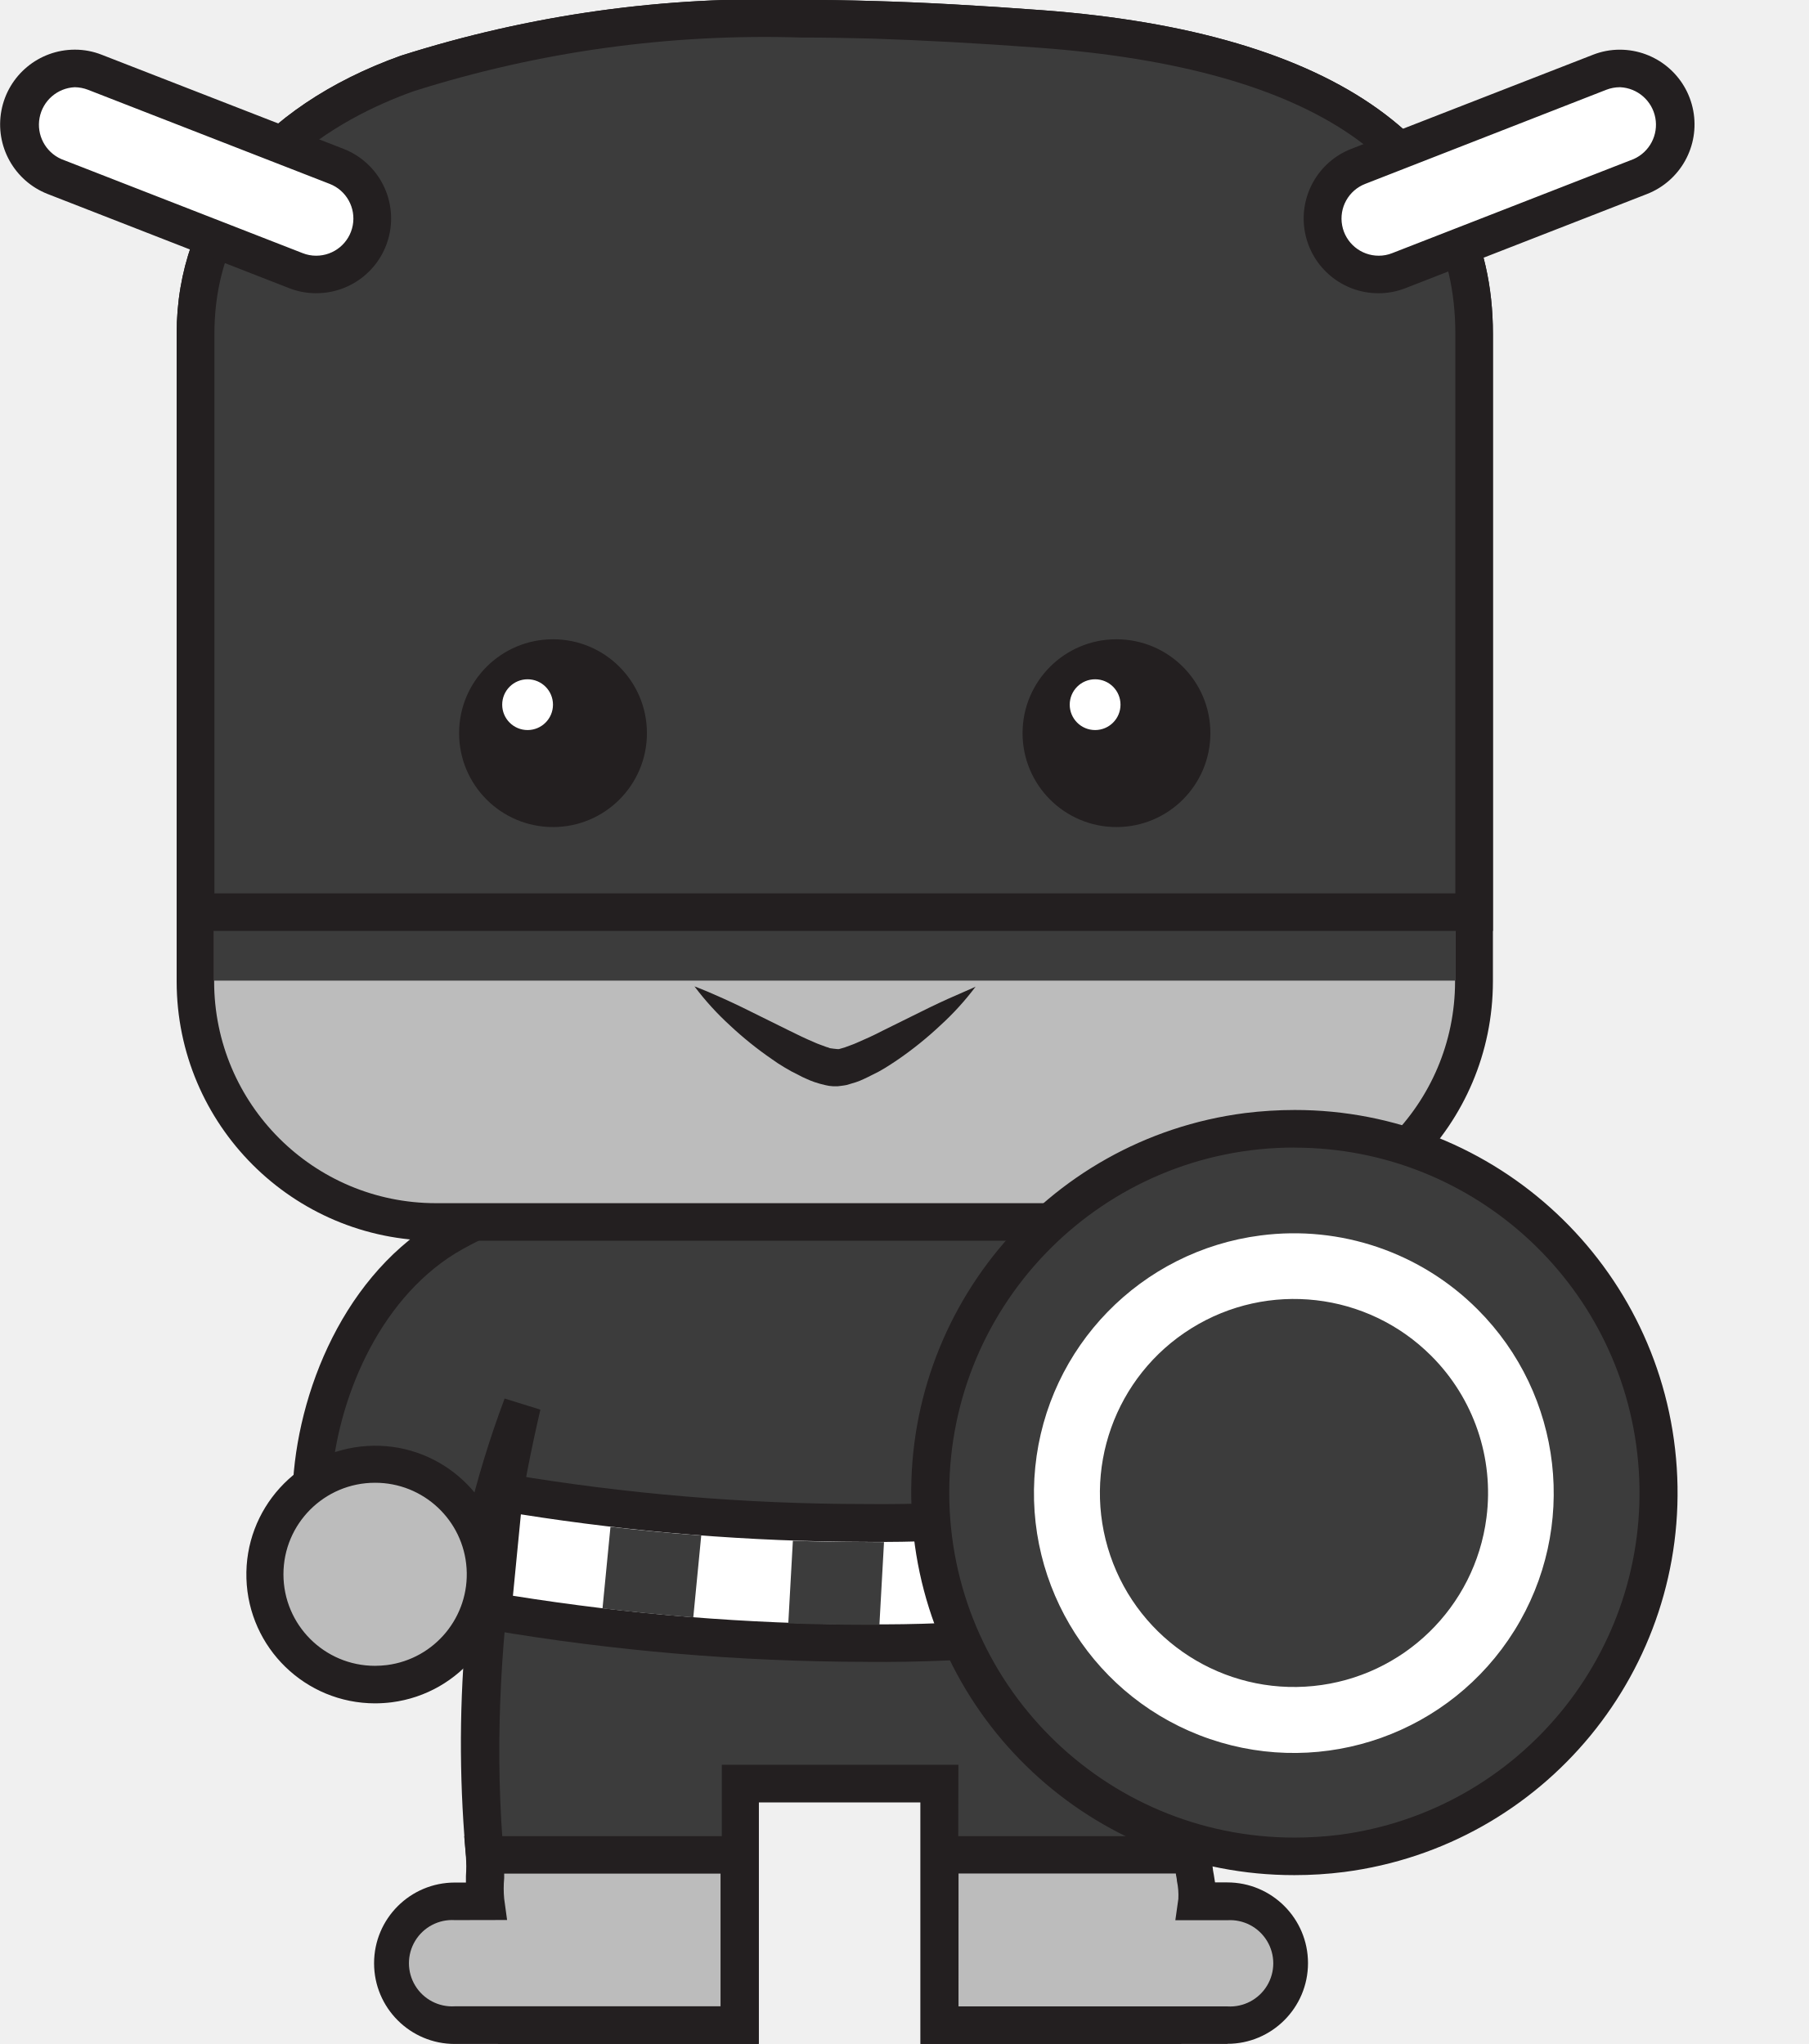
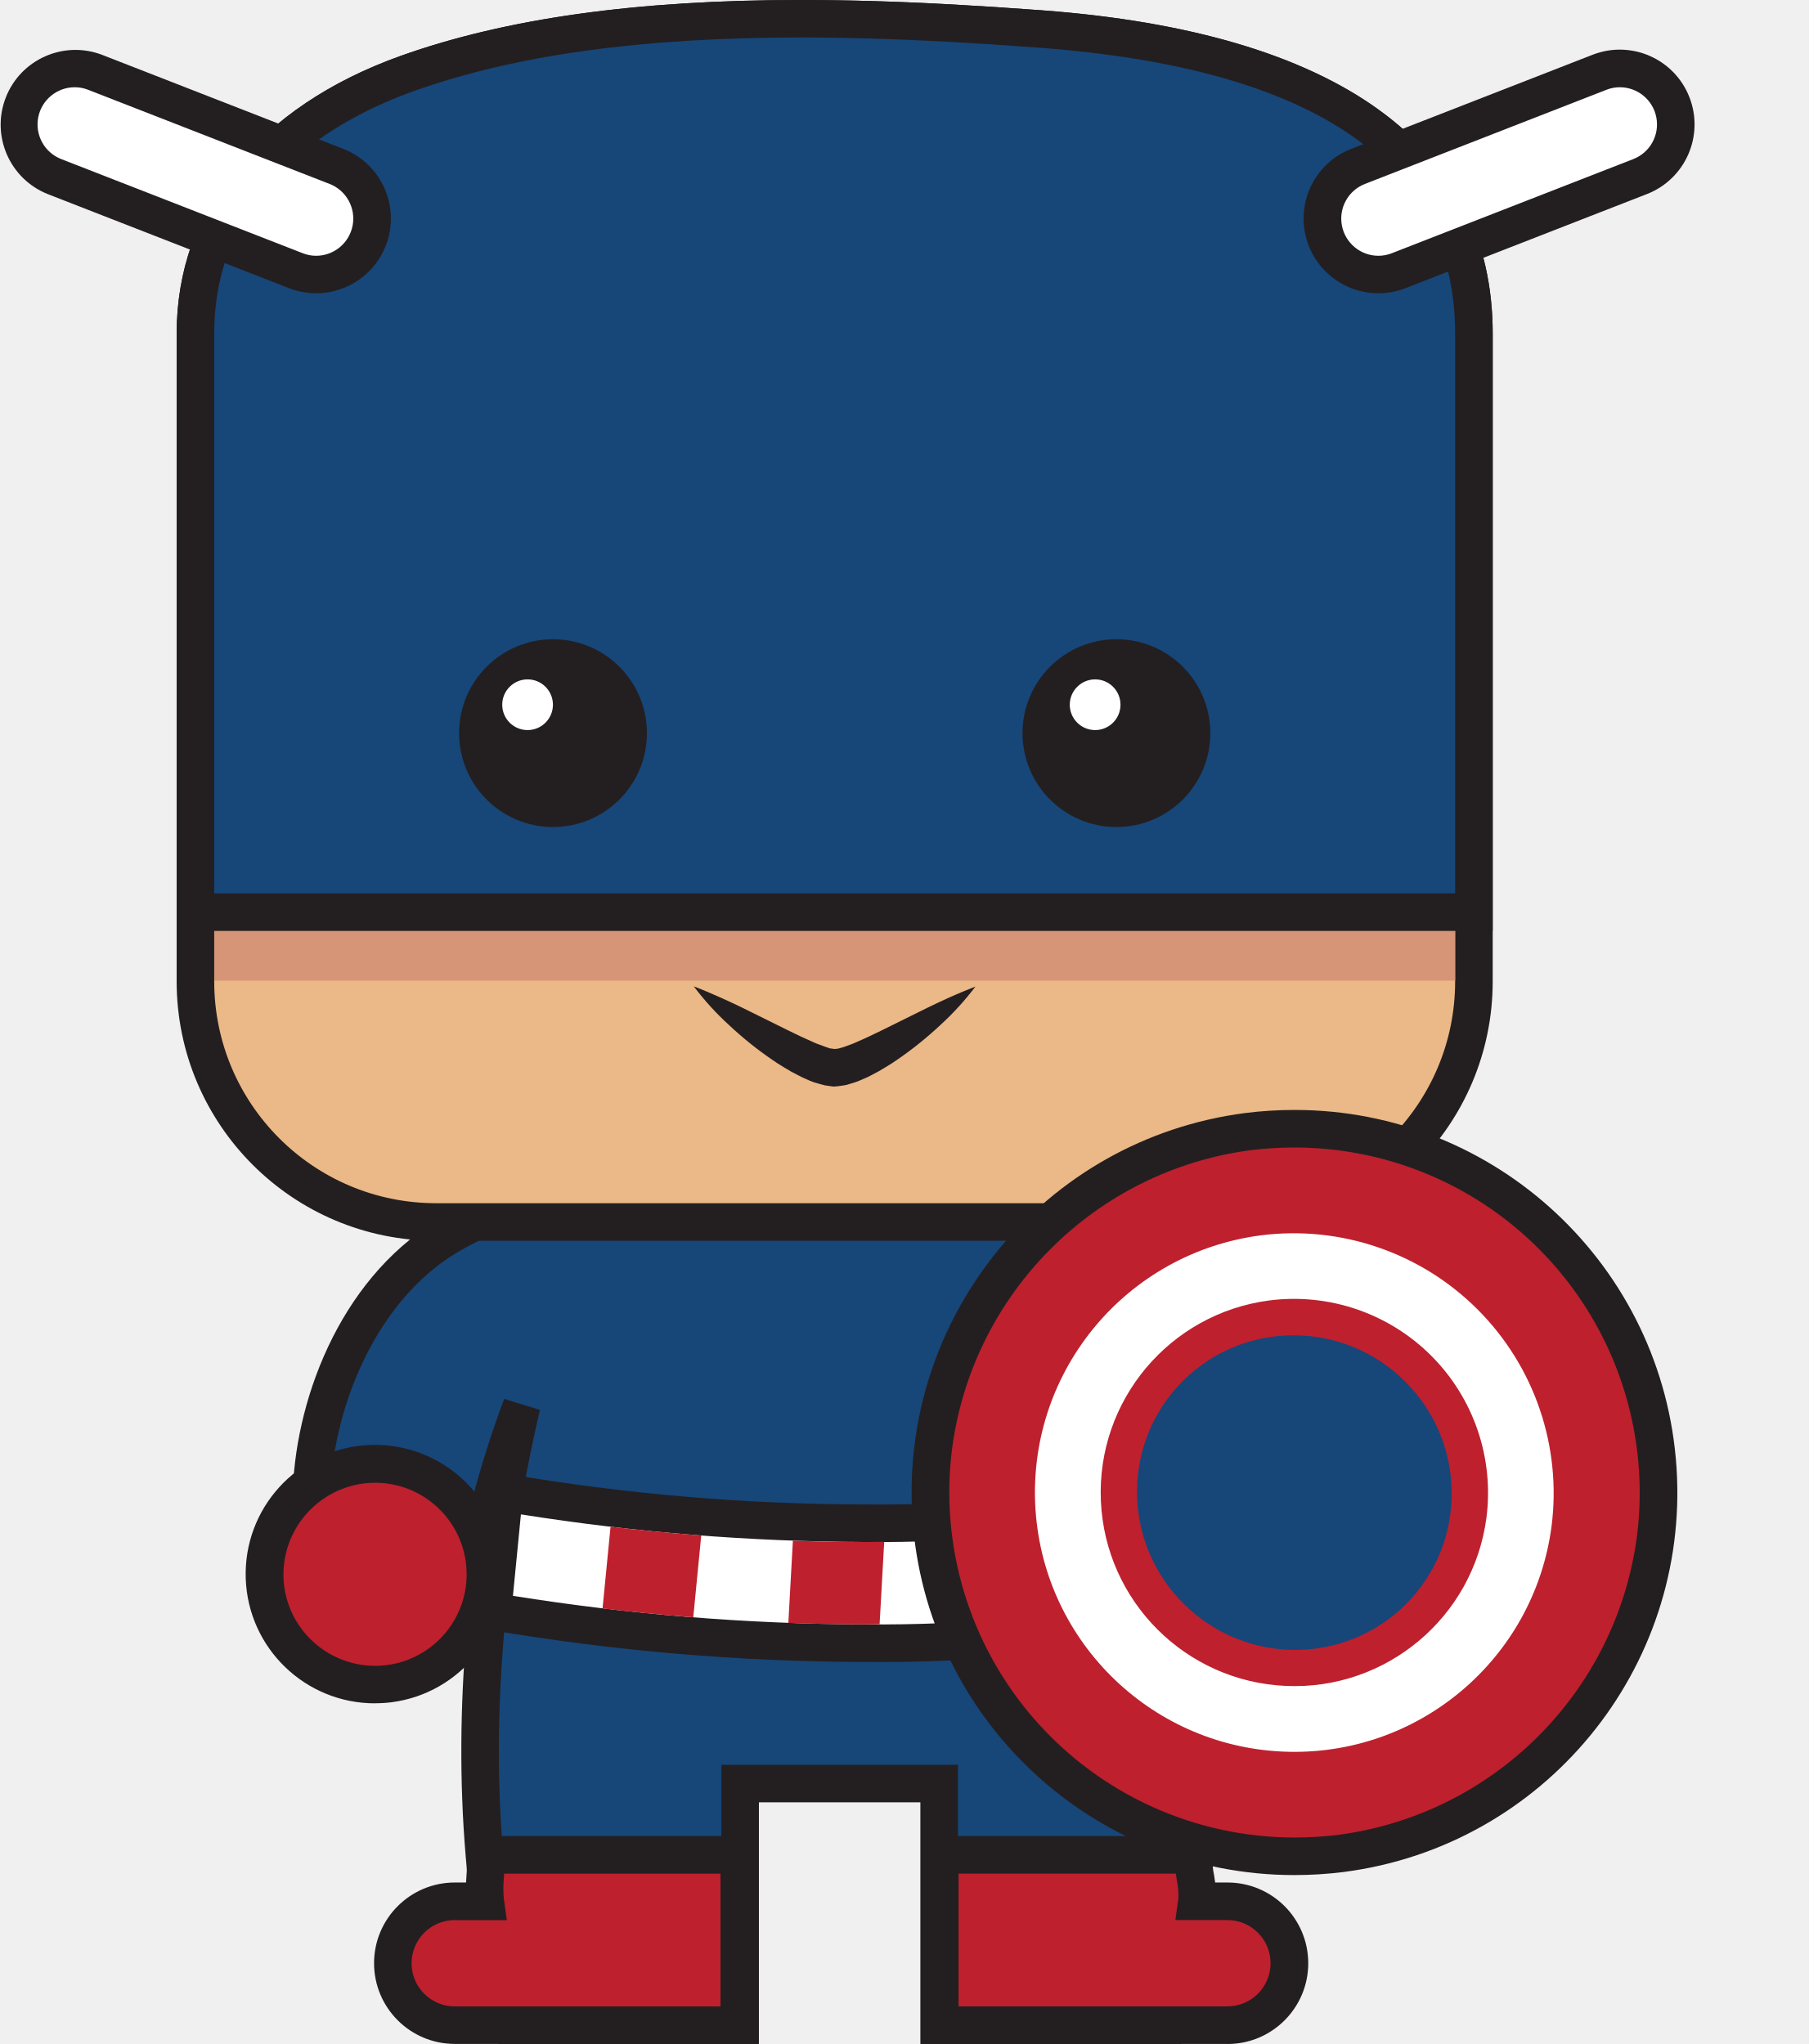
- <svg xmlns="http://www.w3.org/2000/svg" width="65.043" height="73.517" viewBox="0 0 65.043 73.517">
-   <g id="Gruppe_29" data-name="Gruppe 29" transform="translate(0)">
-     <path id="Pfad_203" data-name="Pfad 203" d="M1107.734,329.96c-.041-3.344-1.653-7.445-4.817-9.4a13.236,13.236,0,0,0-5.133-1.767c-.624-1.667-1.081-2.618-1.081-2.618h-16s-.446.954-1.081,2.62a13.264,13.264,0,0,0-5.1,1.764c-3.163,1.951-4.776,6.051-4.814,9.4a9.882,9.882,0,0,1,5.892,2.291,50.283,50.283,0,0,1,1.667-5.641c-1.437,6.168-2.358,14.318-.322,22.282h8.177V340.2h7.156v8.688h8.18c2.053-8.042,1.1-16.255-.359-22.439a50.958,50.958,0,0,1,1.729,5.8A9.888,9.888,0,0,1,1107.734,329.96Z" transform="translate(-1058.519 -276.052)" fill="#3c3c3c" />
-     <path id="Pfad_204" data-name="Pfad 204" d="M1099.169,347.743h-9.38v-8.688h-5.806v8.688h-9.377l-.13-.508a44.485,44.485,0,0,1-.835-16.044l-.295-.251a9.31,9.31,0,0,0-5.454-2.129h-.683v-.683c.041-3.407,1.643-7.81,5.133-9.96a13.7,13.7,0,0,1,4.96-1.8c.554-1.445.938-2.267.954-2.3l.181-.386h16.876l.181.386c.019.038.4.856.954,2.3a13.743,13.743,0,0,1,4.99,1.8c3.49,2.161,5.1,6.554,5.133,9.96v.686h-.686a9.309,9.309,0,0,0-5.454,2.129l-.319.27a44.469,44.469,0,0,1-.835,16.023Zm-8.029-1.351h6.975c1.912-8,.81-16.144-.489-21.612l1.286-.405a36.767,36.767,0,0,1,1.418,4.593c.027.1.051.2.076.294a10.844,10.844,0,0,1,4.8-1.767c-.213-2.858-1.64-6.451-4.466-8.194a12.6,12.6,0,0,0-4.863-1.675l-.4-.057-.141-.375c-.378-1.01-.692-1.759-.875-2.177h-15.128c-.181.419-.5,1.17-.878,2.183l-.138.373-.4.059a12.65,12.65,0,0,0-4.841,1.67c-2.823,1.742-4.249,5.335-4.465,8.194a10.823,10.823,0,0,1,4.8,1.767c.027-.1.051-.2.078-.305a36.95,36.95,0,0,1,1.351-4.43l1.286.4c-1.264,5.425-2.35,13.508-.451,21.453h6.975V337.7h8.507Z" transform="translate(-1056.695 -274.227)" fill="#231f20" />
-     <ellipse id="Ellipse_41" data-name="Ellipse 41" cx="3.955" cy="3.977" rx="3.955" ry="3.977" transform="matrix(0.707, -0.707, 0.707, 0.707, 7.875, 56.599)" fill="#bcbcbc" />
-     <path id="Pfad_205" data-name="Pfad 205" d="M1065.707,369.386h0a4.633,4.633,0,1,1,.6-.038,5.011,5.011,0,0,1-.6.038Zm0-7.934a3.292,3.292,0,1,0,0,6.584h0a3.87,3.87,0,0,0,.429-.027,3.292,3.292,0,0,0-.429-6.557Z" transform="translate(-1052.223 -308.121)" fill="#231f20" />
-     <path id="Pfad_206" data-name="Pfad 206" d="M1084.709,170.506c-1.913-.143-3.947-.27-6.03-.332-5.7-.167-11.762.149-16.749,1.934-4.236,1.513-7.61,4.593-7.61,9.358v23.3a8.645,8.645,0,0,0,8.645,8.645h28.682a8.645,8.645,0,0,0,8.645-8.645v-23.3C1100.286,173.126,1091.452,171.008,1084.709,170.506Z" transform="translate(-1047.287 -169.46)" fill="#bcbcbc" />
-     <path id="Pfad_207" data-name="Pfad 207" d="M1089.8,212.266H1061.12a9.331,9.331,0,0,1-9.32-9.32v-23.3c0-4.52,2.937-8.164,8.056-10a43.053,43.053,0,0,1,14.388-2.01c.837,0,1.718.014,2.615.041,1.818.051,3.744.157,6.062.33,10.6.792,16.209,4.814,16.209,11.635v23.3A9.331,9.331,0,0,1,1089.8,212.266Zm-15.558-43.275a41.717,41.717,0,0,0-13.932,1.932c-2.675.956-7.162,3.361-7.162,8.723v23.3a7.977,7.977,0,0,0,7.969,7.969H1089.8a7.978,7.978,0,0,0,7.969-7.969v-23.3c0-6.086-5.03-9.547-14.95-10.287-2.3-.17-4.2-.27-6-.33C1075.935,169,1075.068,168.991,1074.244,168.991Z" transform="translate(-1045.448 -167.64)" fill="#231f20" />
-     <path id="Pfad_208" data-name="Pfad 208" d="M1086.568,174.623c-2.318-.173-4.244-.27-6.062-.332-.9-.027-1.777-.041-2.615-.041a43,43,0,0,0-14.388,2.013,14.733,14.733,0,0,0-4.223,2.288,8.024,8.024,0,0,0-2.483,5.919v23.265h44.629V184.47a8.133,8.133,0,0,0-2.321-5.943C1096.378,176.363,1092.171,175.042,1086.568,174.623Z" transform="translate(-1049.095 -172.464)" fill="#3c3c3c" />
-     <path id="Pfad_209" data-name="Pfad 209" d="M1084.709,170.506c-1.913-.143-3.947-.27-6.03-.332-5.7-.167-11.762.149-16.749,1.934-4.236,1.513-7.61,4.593-7.61,9.358v20.8h45.972v-20.8C1100.286,173.126,1091.452,171.008,1084.709,170.506Z" transform="translate(-1047.287 -169.46)" fill="#3c3c3c" />
-     <path id="Pfad_210" data-name="Pfad 210" d="M1099.13,201.122H1051.8V179.645c0-4.52,2.937-8.164,8.056-10a43.054,43.054,0,0,1,14.388-2.01c.837,0,1.718.014,2.615.041,1.818.051,3.744.157,6.062.33,10.6.792,16.209,4.814,16.209,11.635Zm-45.972-1.351h44.621V179.645c0-6.086-5.03-9.547-14.95-10.287-2.3-.17-4.2-.27-6-.33-.886-.024-1.753-.038-2.577-.038a41.717,41.717,0,0,0-13.932,1.932c-2.674.956-7.162,3.361-7.162,8.723Z" transform="translate(-1045.448 -167.64)" fill="#231f20" />
-     <ellipse id="Ellipse_42" data-name="Ellipse 42" cx="3.377" cy="3.377" rx="3.377" ry="3.377" transform="translate(16.508 22.993)" fill="#231f20" />
-     <ellipse id="Ellipse_43" data-name="Ellipse 43" cx="3.377" cy="3.377" rx="3.377" ry="3.377" transform="translate(36.769 22.993)" fill="#231f20" />
-     <ellipse id="Ellipse_44" data-name="Ellipse 44" cx="0.913" cy="0.913" rx="0.913" ry="0.913" transform="translate(18.058 24.432)" fill="#fff" />
-     <ellipse id="Ellipse_45" data-name="Ellipse 45" cx="0.913" cy="0.913" rx="0.913" ry="0.913" transform="translate(38.465 24.432)" fill="#fff" />
-     <path id="Pfad_211" data-name="Pfad 211" d="M1130.815,298.985a10.065,10.065,0,0,1-1.275,1.4,12.847,12.847,0,0,1-1.508,1.216c-.146.1-.3.2-.459.3a4.74,4.74,0,0,1-.5.27c-.086.046-.178.089-.27.132a2.432,2.432,0,0,1-.292.119l-.332.1c-.059.014-.138.022-.208.032l-.108.013h-.181a1.331,1.331,0,0,1-.27-.04,3.616,3.616,0,0,1-.395-.111,2.972,2.972,0,0,1-.3-.122,2.592,2.592,0,0,1-.27-.132,5.256,5.256,0,0,1-.5-.27c-.162-.095-.313-.194-.459-.3a12.881,12.881,0,0,1-1.51-1.216,10.223,10.223,0,0,1-1.272-1.4s.181.065.486.194.732.319,1.229.559l1.672.827c.3.149.61.3.913.427.078.038.154.065.227.092s.159.062.211.078a.888.888,0,0,1,.135.046c.078.014.178.022.27.032h.051l.2-.057c.14-.057.292-.1.443-.17.305-.13.613-.27.913-.427l1.672-.827c.5-.243.927-.432,1.232-.562S1130.815,298.985,1130.815,298.985Z" transform="translate(-1095.734 -263.498)" fill="#231f20" />
-     <path id="Pfad_212" data-name="Pfad 212" d="M1042.205,180.274l-8.683-3.385a2.013,2.013,0,0,0-2.6,1.145h0a2.013,2.013,0,0,0,1.143,2.6l8.683,3.385a2.012,2.012,0,1,0,1.461-3.75Z" transform="translate(-1030.107 -174.291)" fill="#fff" />
-     <path id="Pfad_213" data-name="Pfad 213" d="M1039.654,183.011h0a2.682,2.682,0,0,1-.975-.184L1030,179.442a2.688,2.688,0,0,1,.975-5.192,2.627,2.627,0,0,1,.975.186l8.688,3.382a2.688,2.688,0,0,1-.975,5.192Zm-8.683-7.41a1.351,1.351,0,0,0-.486,2.583l8.683,3.385a1.308,1.308,0,0,0,.486.092,1.337,1.337,0,0,0,.486-2.583l-8.691-3.385a1.377,1.377,0,0,0-.478-.092Z" transform="translate(-1028.285 -172.464)" fill="#231f20" />
-     <path id="Pfad_214" data-name="Pfad 214" d="M1205.535,180.274l8.683-3.385a2.015,2.015,0,0,1,2.607,1.145h0a2.01,2.01,0,0,1-1.146,2.6L1207,184.024a2.012,2.012,0,1,1-1.462-3.75Z" transform="translate(-1156.715 -174.29)" fill="#fff" />
-     <path id="Pfad_215" data-name="Pfad 215" d="M1204.491,183.011a2.688,2.688,0,0,1-.975-5.192l8.683-3.382a2.628,2.628,0,0,1,.975-.186,2.688,2.688,0,0,1,.975,5.192l-8.683,3.385a2.682,2.682,0,0,1-.975.184Zm8.682-7.41a1.351,1.351,0,0,0-.486.092l-8.669,3.385a1.337,1.337,0,0,0,.486,2.583,1.29,1.29,0,0,0,.484-.092l8.685-3.385a1.351,1.351,0,0,0-.486-2.583Z" transform="translate(-1154.928 -172.464)" fill="#231f20" />
-     <path id="Pfad_216" data-name="Pfad 216" d="M1083.929,416.27h-1.08a2.229,2.229,0,0,0-2.229,2.229h0a2.226,2.226,0,0,0,2.229,2.226h10.231V414.6h-9.131C1083.984,415.178,1083.857,415.737,1083.929,416.27Z" transform="translate(-1066.482 -347.884)" fill="#bcbcbc" />
-     <path id="Pfad_217" data-name="Pfad 217" d="M1091.641,419.575h-10.906a2.9,2.9,0,1,1,0-5.806h.4v-.232a5.187,5.187,0,0,0,0-.705l-.062-.732h10.536Zm-10.906-4.455a1.553,1.553,0,1,0,0,3.1h9.555v-4.773h-7.78v.167a3.93,3.93,0,0,0,0,.735l.105.767Z" transform="translate(-1064.381 -346.059)" fill="#231f20" />
-     <path id="Pfad_218" data-name="Pfad 218" d="M1163.707,416.27h-1.094c.073-.54-.17-1.081-.122-1.669h-9.131v6.124h10.347a2.229,2.229,0,0,0,2.229-2.226h0A2.229,2.229,0,0,0,1163.707,416.27Z" transform="translate(-1119.571 -347.884)" fill="#bcbcbc" />
-     <path id="Pfad_219" data-name="Pfad 219" d="M1161.889,419.575H1150.87V412.1h10.536l-.062.732a2.776,2.776,0,0,0,.057.662c.016.089.03.181.043.27h.44a2.9,2.9,0,1,1,0,5.806Zm-9.669-1.351h9.669a1.553,1.553,0,1,0,0-3.1h-1.872l.108-.767a2.456,2.456,0,0,0-.051-.643c0-.084-.03-.17-.04-.27h-7.813Z" transform="translate(-1117.754 -346.059)" fill="#231f20" />
-     <path id="Pfad_220" data-name="Pfad 220" d="M1118.832,370.627c-11.476,2.575-24.992,0-24.992,0l.419-4.276s13.065,2.488,24.157,0Z" transform="translate(-1076.13 -312.668)" fill="#fff" />
-     <path id="Pfad_221" data-name="Pfad 221" d="M1105.275,370.2a81.651,81.651,0,0,1-13.537-1.154l-.608-.116.54-5.627.727.14a77.483,77.483,0,0,0,12.837,1.081,50.856,50.856,0,0,0,11.044-1.081l.746-.167.54,5.633-.581.13a54.067,54.067,0,0,1-11.708,1.162Zm-12.678-2.377a81.813,81.813,0,0,0,12.678,1.027,53.789,53.789,0,0,0,10.849-1l-.286-2.926a53.454,53.454,0,0,1-10.593.962,80.684,80.684,0,0,1-12.362-.991Z" transform="translate(-1074.153 -310.428)" fill="#231f20" />
-     <path id="Pfad_222" data-name="Pfad 222" d="M1108.766,370.92l-.286,2.934c.954.113,2.053.227,3.264.324l.286-2.945C1110.825,371.142,1109.725,371.031,1108.766,370.92Z" transform="translate(-1086.815 -316.004)" fill="#3c3c3c" />
-     <path id="Pfad_223" data-name="Pfad 223" d="M1161.6,371.35q-1.581.2-3.264.305l.286,2.95q1.688-.113,3.263-.319Z" transform="translate(-1123.206 -316.318)" fill="#be1e2d" />
-     <path id="Pfad_224" data-name="Pfad 224" d="M1135.958,372.816c-.883,0-1.748-.016-2.583-.046l-.165,2.972c.9.032,1.826.051,2.777.051h.5l.165-2.972Z" transform="translate(-1104.865 -317.354)" fill="#3c3c3c" />
-     <ellipse id="Ellipse_46" data-name="Ellipse 46" cx="13.046" cy="13.113" rx="13.046" ry="13.113" transform="translate(28.049 53.633) rotate(-45)" fill="#3c3c3c" />
-     <path id="Pfad_225" data-name="Pfad 225" d="M1163.362,342.94h0a13.761,13.761,0,0,1-1.778-27.409,14.661,14.661,0,0,1,1.786-.111,13.761,13.761,0,0,1,1.783,27.407A14.1,14.1,0,0,1,1163.362,342.94Zm0-26.169a12.409,12.409,0,0,0-.005,24.819h0a13.009,13.009,0,0,0,1.621-.1,12.411,12.411,0,0,0-1.616-24.716Z" transform="translate(-1116.817 -275.497)" fill="#231f20" />
-     <path id="Pfad_226" data-name="Pfad 226" d="M1174.159,331.914a9.345,9.345,0,1,0,7.8,2.661A9.328,9.328,0,0,0,1174.159,331.914Zm8.118,10.152a6.978,6.978,0,1,1-1.988-5.824A6.964,6.964,0,0,1,1182.277,342.066Z" transform="translate(-1128.827 -287.479)" fill="#fff" />
-     <ellipse id="Ellipse_47" data-name="Ellipse 47" cx="5.643" cy="5.673" rx="5.643" ry="5.673" transform="translate(38.554 53.68) rotate(-44.99)" fill="#3c3c3c" />
+ <svg xmlns="http://www.w3.org/2000/svg" width="231.124" height="261.24" viewBox="0 0 231.124 261.24">
+   <g id="Ebene_1-2" transform="translate(0.001)">
+     <g id="Gruppe_144" data-name="Gruppe 144">
+       <g id="Gruppe_132" data-name="Gruppe 132">
+         <path id="Pfad_229" data-name="Pfad 229" d="M174.88,191.56c-.14-11.88-5.87-26.46-17.11-33.38a47.269,47.269,0,0,0-18.22-6.29c-2.22-5.92-3.8-9.3-3.8-9.3H78.84s-1.59,3.39-3.81,9.32a47.119,47.119,0,0,0-18.12,6.27c-11.24,6.93-16.97,21.5-17.11,33.38a35.11,35.11,0,0,1,20.94,8.14c1.5-5.33,2.92-12.34,5.92-20.04-5.11,21.91-8.38,50.85-1.15,79.18H94.57V227.96H120v30.88h29.06c7.3-28.58,3.91-57.76-1.28-79.74,3.15,7.93,4.61,15.15,6.15,20.6a35.187,35.187,0,0,1,20.94-8.14Z" fill="#174679" />
+         <path id="Pfad_230" data-name="Pfad 230" d="M150.93,261.23H117.6V230.35H96.97v30.88H63.65l-.46-1.81c-5.06-19.8-4.97-39.85-2.96-57.01l-1.05-.9a33.043,33.043,0,0,0-19.38-7.56H37.37l.02-2.43c.14-12.11,5.84-27.75,18.25-35.4a48.789,48.789,0,0,1,17.63-6.38c1.96-5.13,3.33-8.05,3.39-8.18l.65-1.38h59.96l.65,1.38c.06.13,1.42,3.04,3.38,8.16a49.137,49.137,0,0,1,17.73,6.4c12.41,7.65,18.11,23.29,18.25,35.4l.03,2.44h-2.44a32.974,32.974,0,0,0-19.37,7.55l-1.14.97c2.01,17.17,2.08,37.18-2.97,56.93l-.46,1.81Zm-28.53-4.8h24.78c6.8-28.45,2.85-57.37-1.73-76.79l4.57-1.44a130.43,130.43,0,0,1,5.04,16.35c.09.35.18.71.27,1.05a38.346,38.346,0,0,1,17.05-6.28c-.76-10.16-5.83-22.93-15.87-29.11a44.732,44.732,0,0,0-17.3-5.95l-1.41-.2-.5-1.33c-1.35-3.59-2.46-6.25-3.11-7.74H80.39c-.65,1.5-1.77,4.16-3.12,7.76l-.5,1.33-1.41.2a44.79,44.79,0,0,0-17.2,5.94c-10.04,6.19-15.11,18.96-15.87,29.11a38.305,38.305,0,0,1,17.05,6.28c.09-.36.18-.72.28-1.08a130.235,130.235,0,0,1,4.8-15.74l4.57,1.41c-4.49,19.28-8.35,47.99-1.6,76.23H92.17V225.55H122.4Z" fill="#231f20" />
+       </g>
+       <g id="Gruppe_133" data-name="Gruppe 133">
+         <path id="Pfad_231" data-name="Pfad 231" d="M33.93,199.37a14.1,14.1,0,1,0,12.15-12.15A14.1,14.1,0,0,0,33.93,199.37Z" fill="#be202e" />
+         <path id="Pfad_232" data-name="Pfad 232" d="M47.92,217.7h0a16.516,16.516,0,1,1,2.13-.14,17.03,17.03,0,0,1-2.13.13Zm0-28.19a11.231,11.231,0,0,0-1.53.1,11.764,11.764,0,0,0-10.07,10.07,11.615,11.615,0,0,0,2.82,9.26,11.744,11.744,0,0,0,8.78,3.97h0a11.231,11.231,0,0,0,1.53-.1,11.7,11.7,0,0,0-1.53-23.3Z" fill="#231f20" />
+       </g>
+       <g id="Gruppe_134" data-name="Gruppe 134">
+         <path id="Pfad_233" data-name="Pfad 233" d="M132.98,3.71c-6.8-.51-14.03-.96-21.43-1.17-20.24-.6-41.8.52-59.54,6.87C36.96,14.79,24.97,25.72,24.97,42.67v82.79a30.722,30.722,0,0,0,30.72,30.72H157.61a30.722,30.722,0,0,0,30.72-30.72V42.66c0-29.63-31.39-37.16-55.35-38.95Z" fill="#ebb887" />
+         <path id="Pfad_234" data-name="Pfad 234" d="M157.61,158.58H55.69a33.161,33.161,0,0,1-33.12-33.12V42.66c0-16.06,10.44-29.01,28.63-35.52C64.66,2.34,81.38,0,102.33,0c2.97,0,6.1.05,9.3.14,6.46.19,13.3.57,21.53,1.18,37.66,2.81,57.57,17.1,57.57,41.34v82.8a33.161,33.161,0,0,1-33.12,33.12ZM102.33,4.8c-20.39,0-36.58,2.25-49.51,6.87-9.5,3.4-25.45,11.94-25.45,31v82.79a28.353,28.353,0,0,0,28.32,28.32H157.61a28.353,28.353,0,0,0,28.32-28.32V42.66c0-21.63-17.88-33.93-53.13-36.56-8.16-.61-14.94-.98-21.32-1.17-3.15-.09-6.23-.14-9.15-.14Z" fill="#231f20" />
+         <path id="Pfad_235" data-name="Pfad 235" d="M133.16,7.67c-8.23-.61-15.08-.99-21.53-1.18-3.2-.09-6.32-.14-9.3-.14-20.95,0-37.67,2.34-51.12,7.15A52.62,52.62,0,0,0,36.2,21.63a28.5,28.5,0,0,0-8.82,21.03v82.67H185.93V42.66c0-8.49-2.77-15.54-8.25-21.13-9.67-7.68-24.61-12.38-44.53-13.86Z" fill="#d69576" />
+       </g>
+       <g id="Gruppe_135" data-name="Gruppe 135">
+         <path id="Pfad_236" data-name="Pfad 236" d="M132.98,3.71c-6.8-.51-14.03-.96-21.43-1.17-20.24-.6-41.8.52-59.54,6.87C36.96,14.79,24.97,25.72,24.97,42.67v73.91H188.33V42.66c0-29.63-31.39-37.16-55.35-38.95Z" fill="#174679" />
+         <path id="Pfad_237" data-name="Pfad 237" d="M190.73,118.98H22.57V42.66c0-16.06,10.44-29.01,28.63-35.52C64.66,2.34,81.38,0,102.33,0c2.97,0,6.1.05,9.3.14,6.46.19,13.3.57,21.53,1.18,37.66,2.81,57.57,17.1,57.57,41.34v76.32Zm-163.36-4.8H185.93V42.66c0-21.63-17.88-33.93-53.13-36.56-8.16-.61-14.94-.98-21.32-1.17-3.15-.09-6.23-.14-9.15-.14-20.39,0-36.58,2.25-49.51,6.87-9.5,3.4-25.45,11.94-25.45,31v71.52Z" fill="#231f20" />
+       </g>
+       <g id="Gruppe_136" data-name="Gruppe 136">
+         <circle id="Ellipse_48" data-name="Ellipse 48" cx="12" cy="12" r="12" transform="translate(58.66 81.7)" fill="#231f20" />
+         <circle id="Ellipse_49" data-name="Ellipse 49" cx="12" cy="12" r="12" transform="translate(130.65 81.7)" fill="#231f20" />
+         <circle id="Ellipse_50" data-name="Ellipse 50" cx="3.24" cy="3.24" r="3.24" transform="translate(64.17 86.83)" fill="#fff" />
+         <circle id="Ellipse_51" data-name="Ellipse 51" cx="3.24" cy="3.24" r="3.24" transform="translate(136.69 86.83)" fill="#fff" />
+       </g>
+       <path id="Pfad_238" data-name="Pfad 238" d="M124.66,126.06a36.269,36.269,0,0,1-4.53,4.97,46.257,46.257,0,0,1-5.36,4.32c-.52.37-1.06.72-1.64,1.06-.56.35-1.16.69-1.78,1a8.689,8.689,0,0,1-.97.46c-.35.15-.66.3-1.04.43l-1.18.36c-.22.05-.49.08-.74.12l-.38.05-.19.02h-.14l-.02.02c-.13,0,.25.02-.29-.01-.33-.05-.63-.08-.99-.14-.47-.12-.94-.25-1.4-.39a11.227,11.227,0,0,1-1.07-.44c-.34-.15-.67-.3-.97-.47a18.025,18.025,0,0,1-1.79-1c-.57-.34-1.12-.69-1.64-1.06a46.255,46.255,0,0,1-5.36-4.32,36.269,36.269,0,0,1-4.53-4.97s.65.23,1.73.69,2.6,1.13,4.38,1.99c1.74.86,3.77,1.86,5.94,2.94,1.06.53,2.17,1.05,3.25,1.52a7.408,7.408,0,0,0,.8.32c.25.08.56.22.75.28a2.74,2.74,0,0,1,.48.17c.28.05.64.08.95.12-.52-.03-.14,0-.26-.02h.05l.05-.02.11-.02a2.148,2.148,0,0,0,.23-.02l.7-.2c.5-.2,1.04-.35,1.58-.61,1.08-.46,2.18-.99,3.25-1.51,2.17-1.08,4.2-2.08,5.94-2.94,1.77-.86,3.29-1.54,4.37-1.99s1.73-.69,1.73-.69Z" fill="#231f20" />
+       <g id="Gruppe_137" data-name="Gruppe 137">
+         <path id="Pfad_239" data-name="Pfad 239" d="M43,21.27,12.14,9.24A7.162,7.162,0,0,0,2.88,13.3h0a7.162,7.162,0,0,0,4.06,9.26L37.79,34.59a7.15,7.15,0,1,0,5.2-13.32Z" fill="#fff" />
+         <path id="Pfad_240" data-name="Pfad 240" d="M40.4,37.48h0a9.62,9.62,0,0,1-3.47-.65L6.08,24.8A9.553,9.553,0,0,1,13.02,7L43.87,19.03a9.553,9.553,0,0,1-3.48,18.45ZM9.55,11.15a4.753,4.753,0,0,0-1.73,9.18L38.67,32.36a4.615,4.615,0,0,0,1.72.33,4.754,4.754,0,0,0,1.73-9.18L11.27,11.48A4.653,4.653,0,0,0,9.55,11.15Z" fill="#231f20" />
+       </g>
+       <g id="Gruppe_138" data-name="Gruppe 138">
+         <path id="Pfad_241" data-name="Pfad 241" d="M173.52,21.27,204.37,9.24a7.162,7.162,0,0,1,9.26,4.06h0a7.162,7.162,0,0,1-4.06,9.26L178.72,34.59a7.15,7.15,0,0,1-5.2-13.32Z" fill="#fff" />
+         <path id="Pfad_242" data-name="Pfad 242" d="M176.12,37.48a9.553,9.553,0,0,1-3.48-18.45L203.49,7a9.554,9.554,0,0,1,6.95,17.8L179.59,36.83A9.581,9.581,0,0,1,176.12,37.48Zm30.85-26.33a4.615,4.615,0,0,0-1.72.33L174.4,23.51a4.753,4.753,0,0,0,1.73,9.18,4.615,4.615,0,0,0,1.72-.33L208.7,20.33a4.753,4.753,0,0,0-1.73-9.18Z" fill="#231f20" />
+       </g>
+       <g id="Gruppe_139" data-name="Gruppe 139">
+         <path id="Pfad_243" data-name="Pfad 243" d="M62,243H58.11a7.919,7.919,0,0,0-7.92,7.92h0a7.919,7.919,0,0,0,7.92,7.92H94.46V237.07H62.02c.17,2.05-.28,4.05-.02,5.94Z" fill="#be202e" />
+         <path id="Pfad_244" data-name="Pfad 244" d="M96.86,261.23H58.11a10.315,10.315,0,1,1,0-20.63h1.44c.01-.28.03-.55.05-.83a17.672,17.672,0,0,0,.03-2.51l-.22-2.6H96.87v26.57ZM58.11,245.4a5.52,5.52,0,1,0,0,11.04H92.06V239.47H64.41l-.03.6a13.349,13.349,0,0,0,0,2.61l.38,2.73H58.11Z" fill="#231f20" />
+       </g>
+       <g id="Gruppe_140" data-name="Gruppe 140">
+         <path id="Pfad_245" data-name="Pfad 245" d="M156.83,243h-3.89c.26-1.89-.6-3.88-.42-5.94H120.07v21.77h36.76a7.919,7.919,0,0,0,7.92-7.92h0a7.919,7.919,0,0,0-7.92-7.92Z" fill="#be202e" />
+         <path id="Pfad_246" data-name="Pfad 246" d="M156.83,261.23H117.67V234.66h37.46l-.22,2.6a10.072,10.072,0,0,0,.21,2.36c.05.31.1.64.15.98h1.57a10.32,10.32,0,0,1,0,20.64Zm-34.36-4.8h34.36a5.515,5.515,0,1,0,0-11.03h-6.65l.38-2.73a8.705,8.705,0,0,0-.18-2.28c-.05-.3-.1-.61-.14-.93H122.48v16.97Z" fill="#231f20" />
+       </g>
+       <g id="Gruppe_141" data-name="Gruppe 141">
+         <path id="Pfad_247" data-name="Pfad 247" d="M151.74,205.95c-40.78,9.14-88.8,0-88.8,0l1.48-15.19s46.42,8.84,85.84,0Z" fill="#fff" />
+         <path id="Pfad_248" data-name="Pfad 248" d="M110.59,212.41a289.4,289.4,0,0,1-48.11-4.11l-2.15-.41,1.95-19.99,2.58.49a274.389,274.389,0,0,0,45.62,3.89,181,181,0,0,0,39.25-3.87l2.65-.59,1.95,20.01-2.07.46a191.879,191.879,0,0,1-41.67,4.12Zm-45.05-8.45a290.47,290.47,0,0,0,45.05,3.65,191.191,191.191,0,0,0,38.55-3.56l-1.01-10.39a190.308,190.308,0,0,1-37.64,3.42,286.213,286.213,0,0,1-43.93-3.53l-1.02,10.41Z" fill="#231f20" />
+       </g>
+       <g id="Gruppe_142" data-name="Gruppe 142">
+         <path id="Pfad_249" data-name="Pfad 249" d="M78.01,195.14l-1.02,10.43c3.39.4,7.3.8,11.59,1.14l1.02-10.46c-4.28-.33-8.19-.72-11.59-1.12Z" fill="#be202e" />
+         <path id="Pfad_250" data-name="Pfad 250" d="M136.44,195.55q-5.61.705-11.59,1.09l1.02,10.48c4-.27,7.85-.65,11.59-1.13l-1.02-10.44Z" fill="#be202e" />
+         <path id="Pfad_251" data-name="Pfad 251" d="M110.48,197.08q-4.71,0-9.17-.17l-.58,10.51c3.19.12,6.49.19,9.87.19.6,0,1.19-.01,1.79-.02l.59-10.54c-.83,0-1.65.03-2.48.03Z" fill="#be202e" />
+       </g>
+       <g id="Gruppe_143" data-name="Gruppe 143">
+         <ellipse id="Ellipse_52" data-name="Ellipse 52" cx="46.36" cy="46.6" rx="46.36" ry="46.6" transform="translate(99.657 190.583) rotate(-45)" fill="#be202e" />
+         <path id="Pfad_252" data-name="Pfad 252" d="M165.4,239.65h0a48.9,48.9,0,0,1-6.34-97.39,50.087,50.087,0,0,1,6.34-.4,48.9,48.9,0,0,1,6.34,97.39A50.087,50.087,0,0,1,165.4,239.65Zm0-92.99a46.2,46.2,0,0,0-5.74.36,44.352,44.352,0,0,0-37.99,37.99,44.125,44.125,0,0,0,43.74,49.84h0a46.2,46.2,0,0,0,5.74-.36,44.352,44.352,0,0,0,37.99-37.99,44.112,44.112,0,0,0-43.73-49.84Z" fill="#231f20" />
+       </g>
+       <path id="Pfad_253" data-name="Pfad 253" d="M161.08,157.89a33.146,33.146,0,1,0,37.17,37.17A33.218,33.218,0,0,0,161.08,157.89Zm28.85,36.08a24.75,24.75,0,1,1-27.76-27.76,24.794,24.794,0,0,1,27.76,27.76Z" fill="#fff" />
+       <ellipse id="Ellipse_53" data-name="Ellipse 53" cx="20.05" cy="20.16" rx="20.05" ry="20.16" transform="translate(136.953 190.684) rotate(-44.99)" fill="#174679" />
+     </g>
  </g>
</svg>
